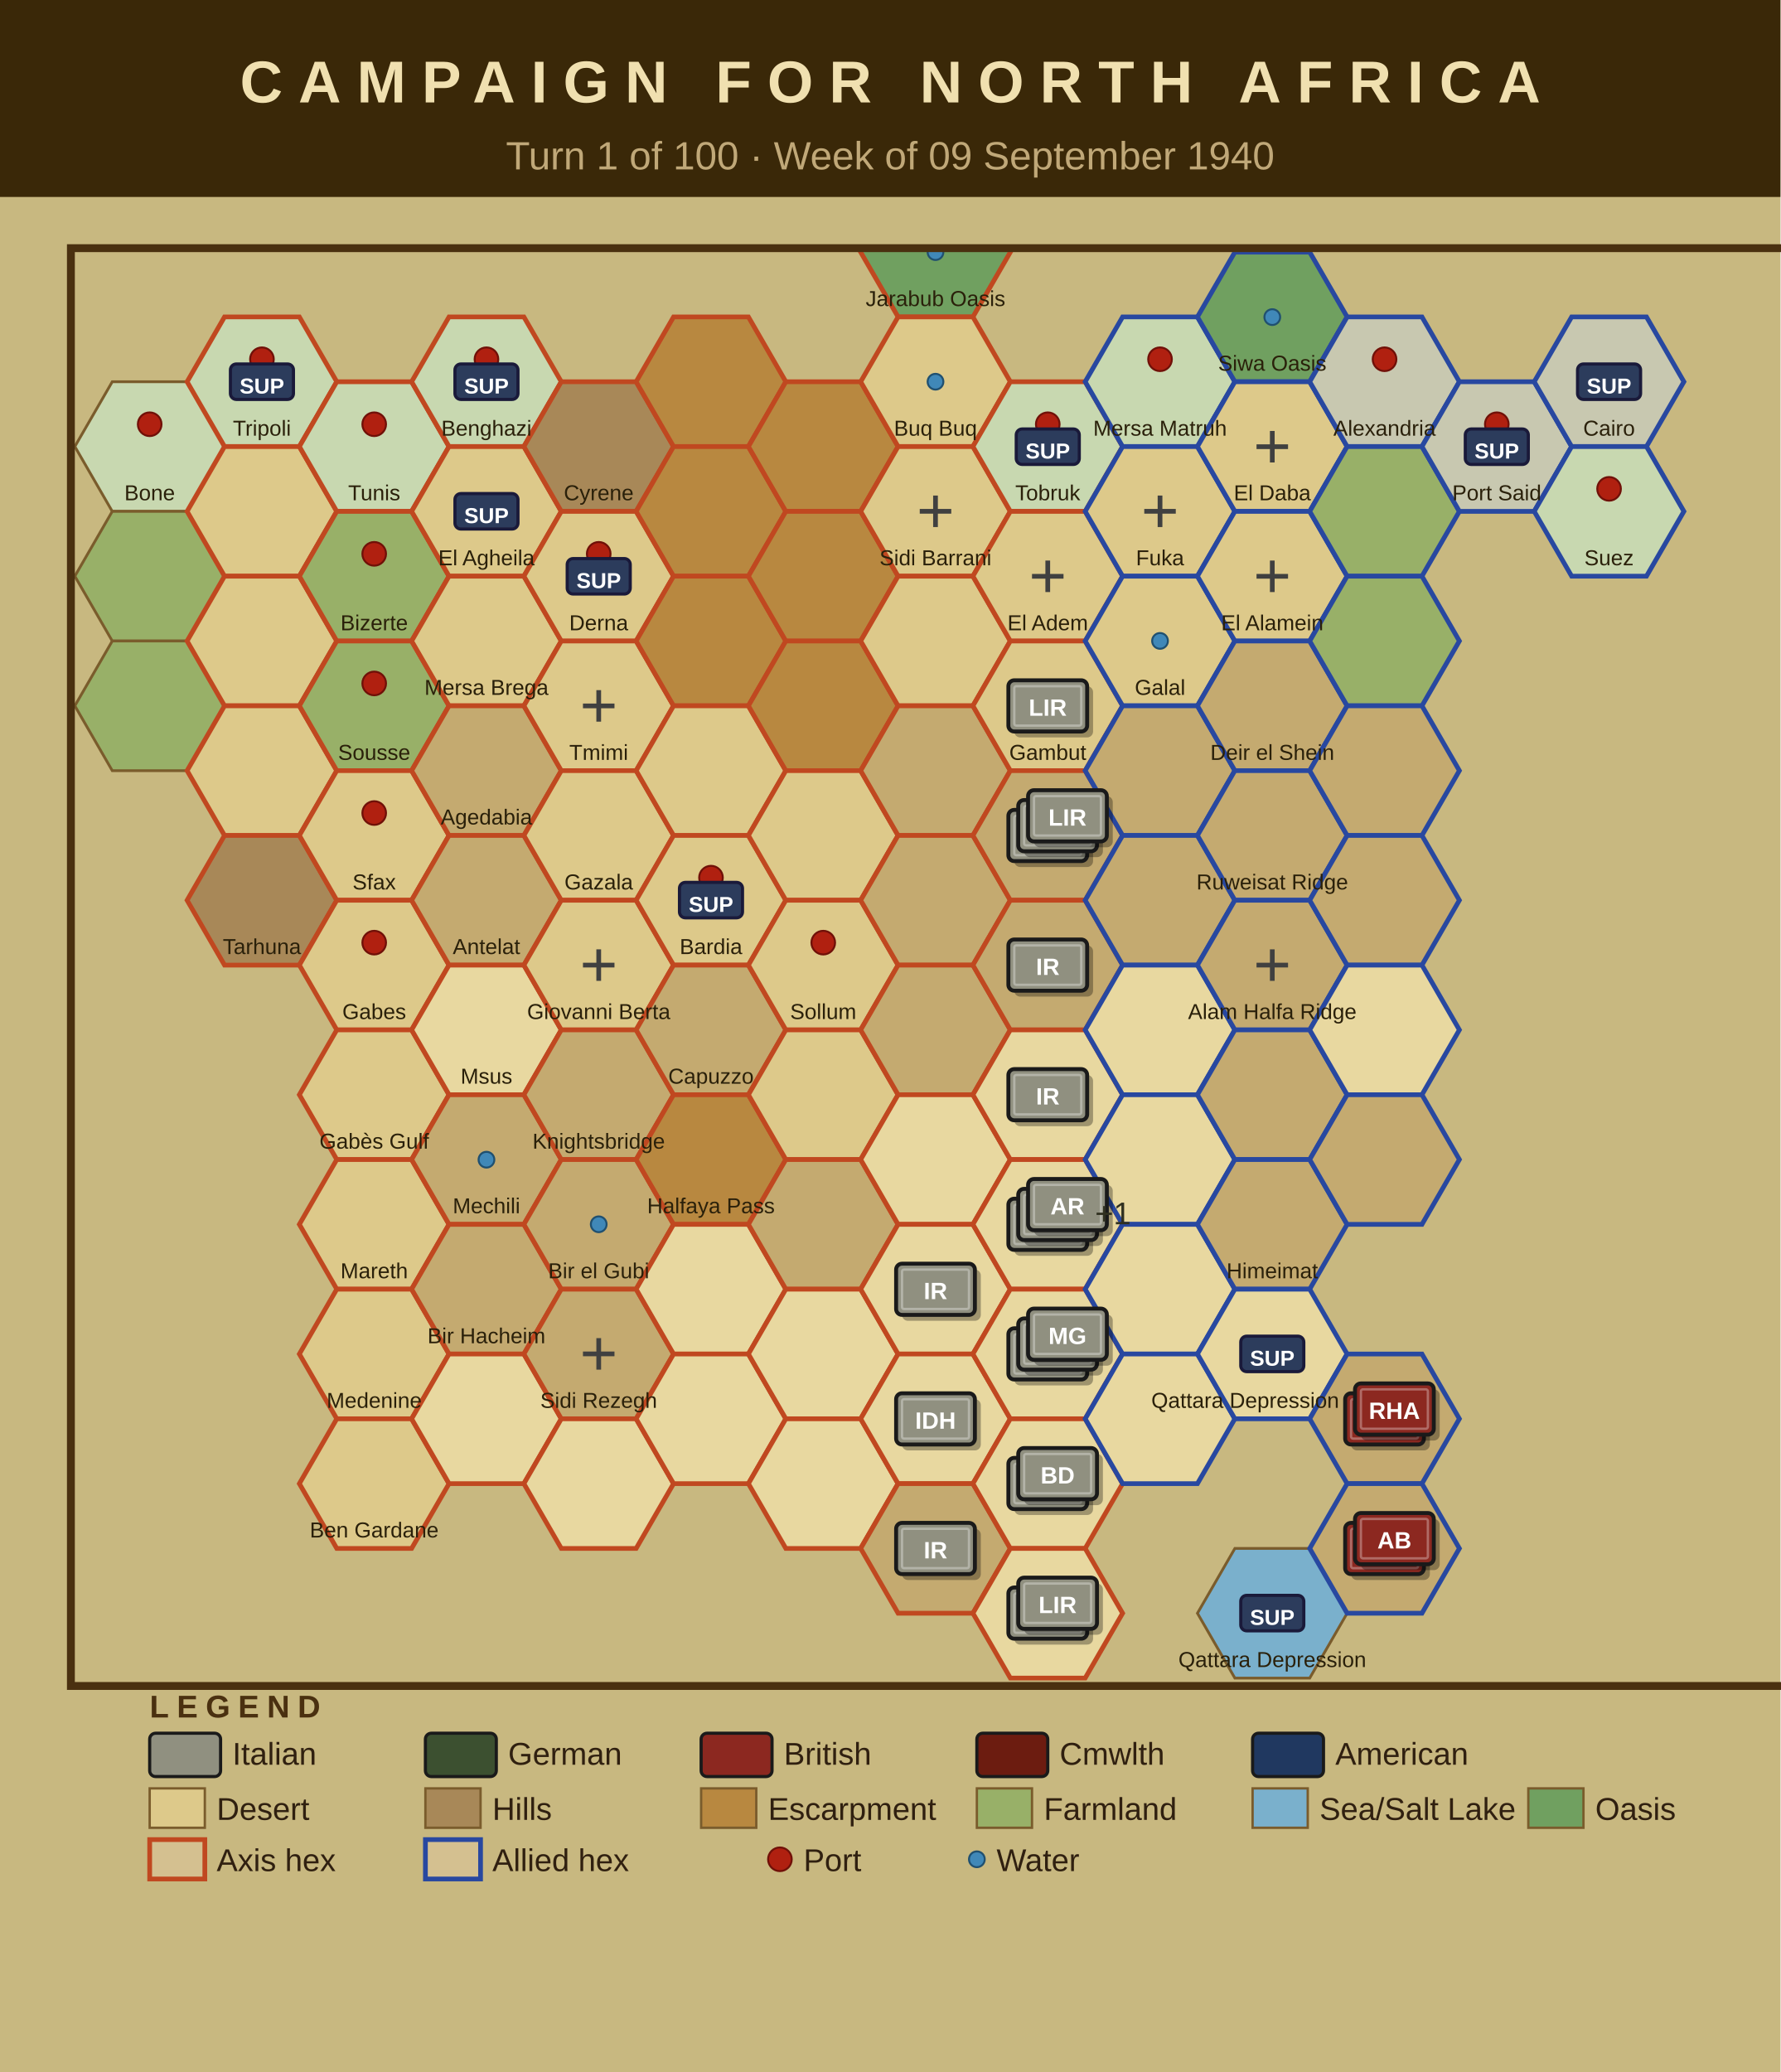
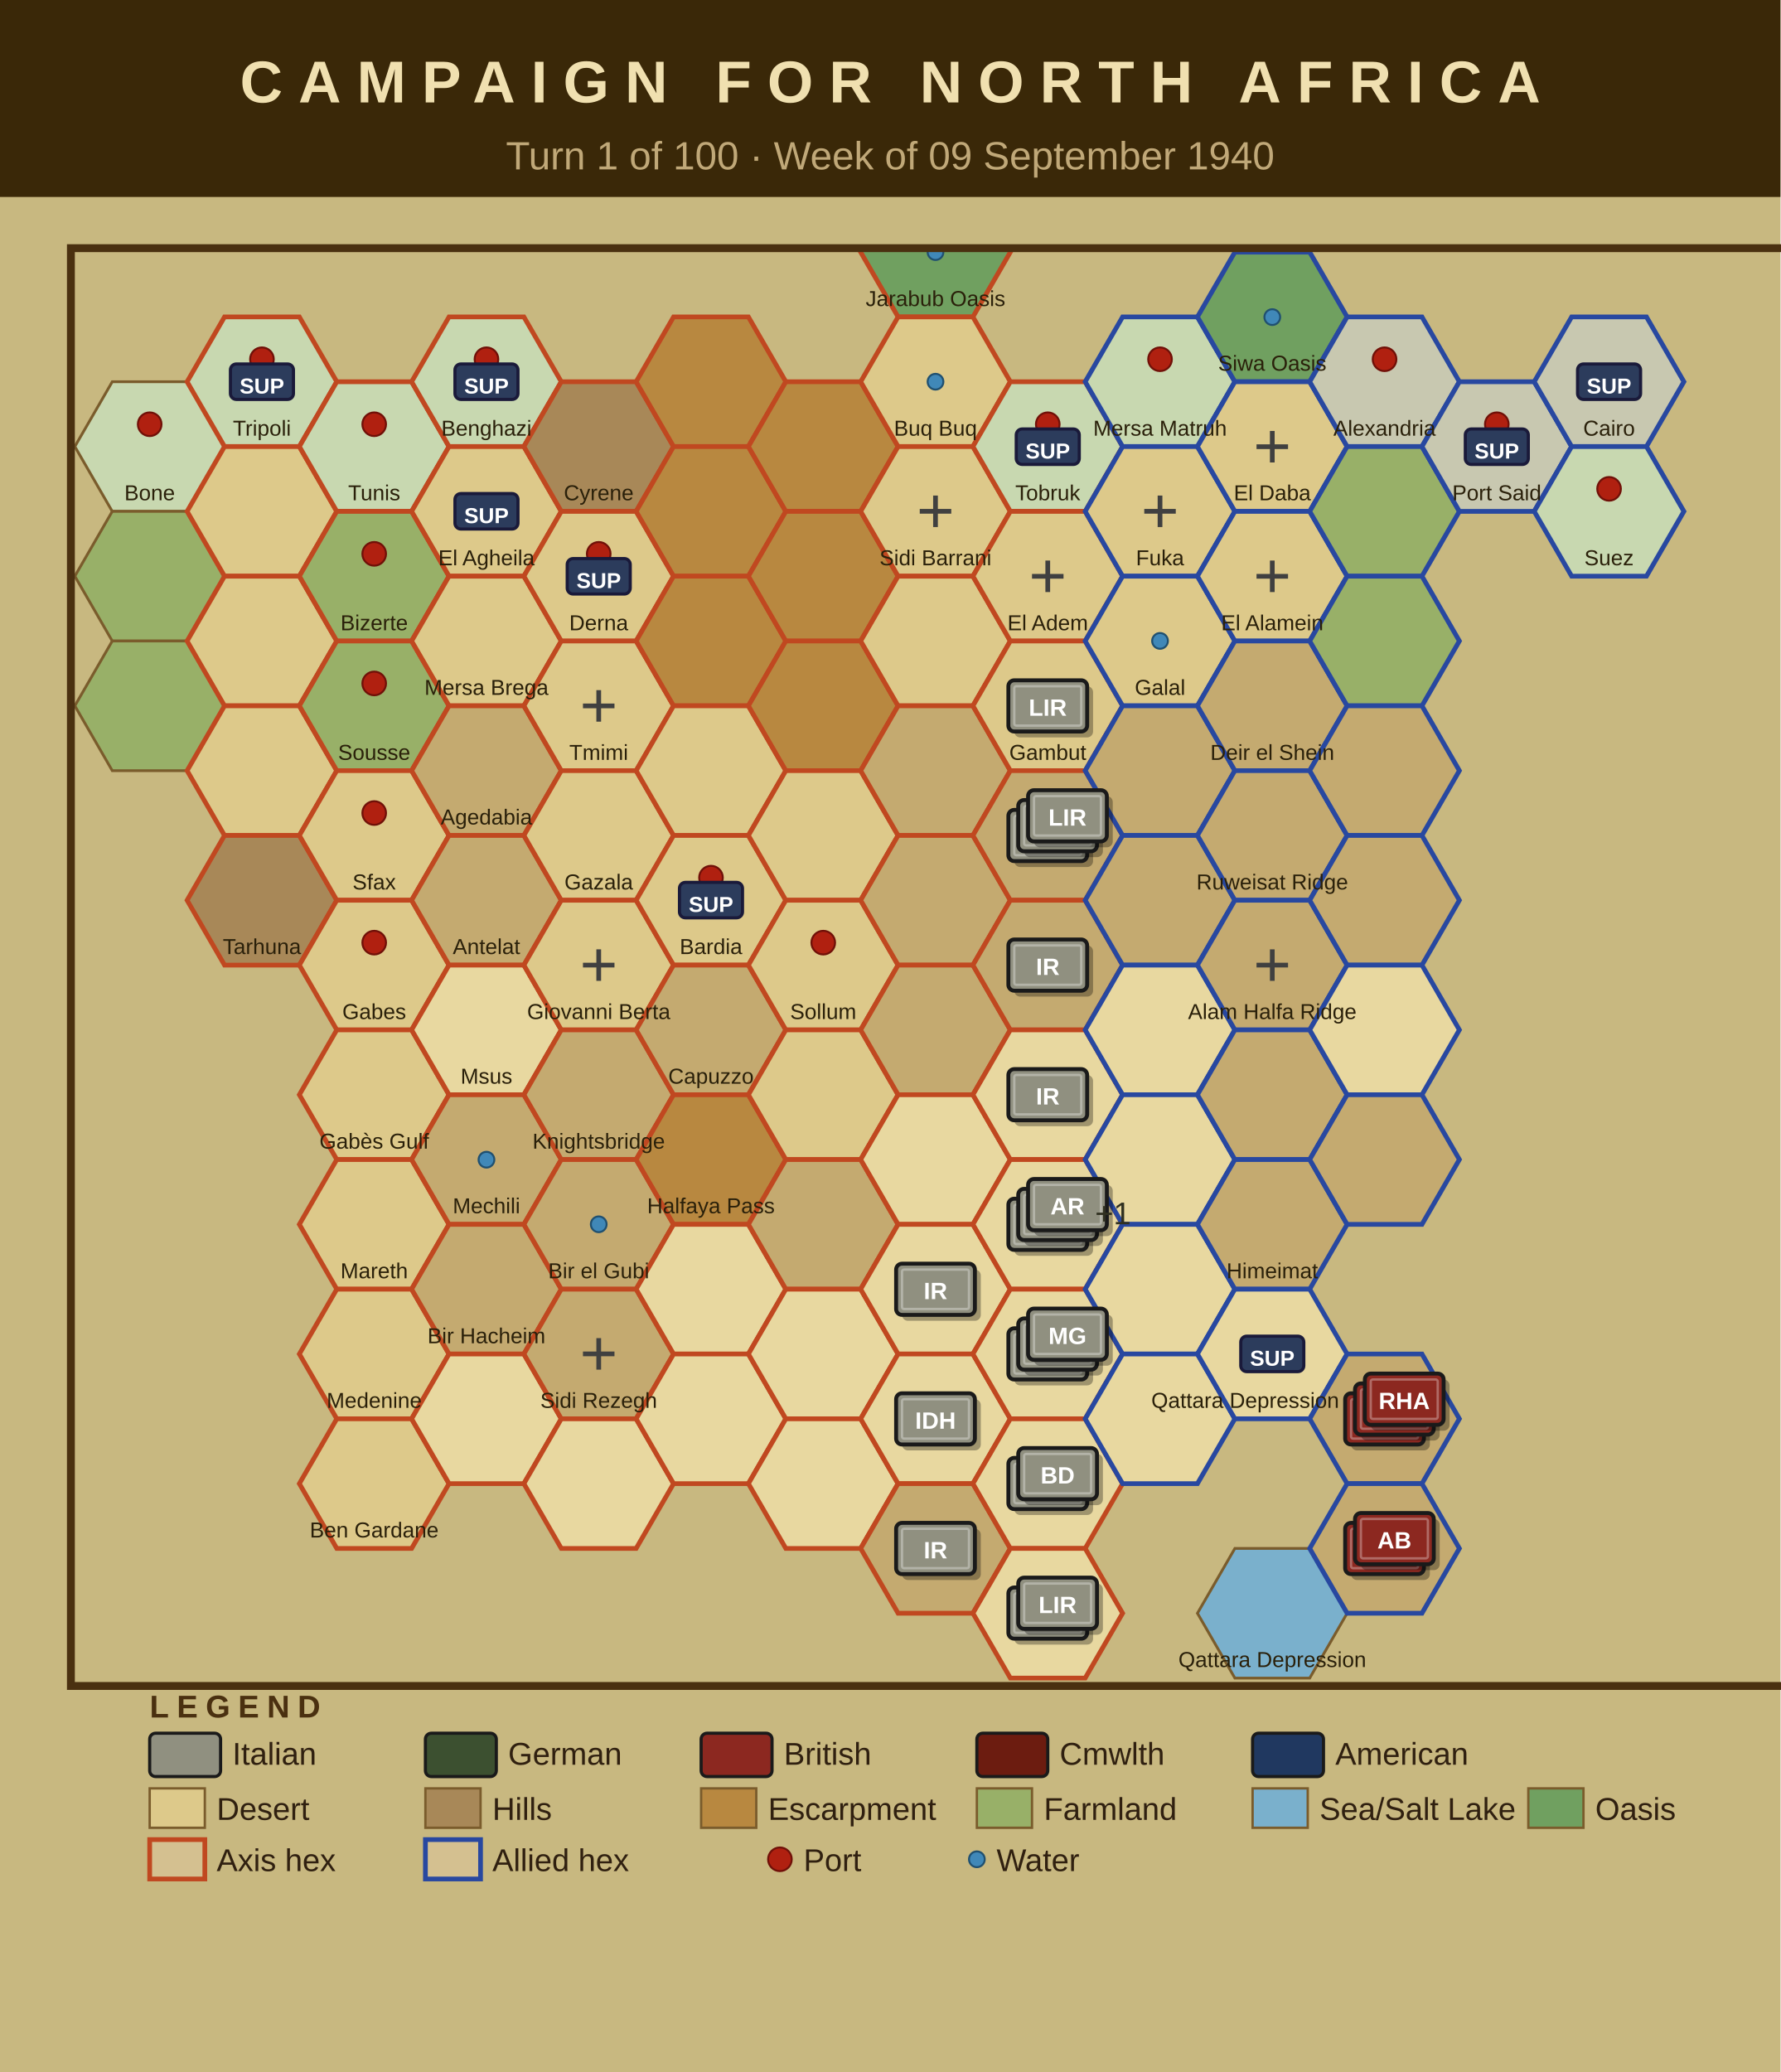
<svg xmlns="http://www.w3.org/2000/svg" width="452" height="526" font-family="Arial Narrow,Arial,Helvetica,sans-serif">
  <defs>
    <clipPath id="mc">
      <rect x="18.0" y="63.0" width="435.5" height="365.0" />
    </clipPath>
  </defs>
  <rect width="452" height="526" fill="#c8b880" />
  <rect x="0" y="0" width="452" height="50" fill="#3a2808" />
  <text x="226" y="26" text-anchor="middle" font-size="15" font-weight="bold" letter-spacing="4" fill="#f0e0b0">CAMPAIGN FOR NORTH AFRICA</text>
  <text x="226" y="43" text-anchor="middle" font-size="10" fill="#c0a878">Turn 1 of 100  ·  Week of 09 September 1940</text>
  <g id="tiles" clip-path="url(#mc)">
    <polygon points="57.00,113.36 47.50,129.82 28.50,129.82 19.00,113.36 28.50,96.91 47.50,96.91" fill="#c8d8b0" stroke="#7a5c2c" stroke-width="0.7" />
    <circle cx="38.0" cy="107.7" r="3" fill="#b02010" stroke="#701008" stroke-width="0.5" />
    <polygon points="57.00,146.27 47.50,162.73 28.50,162.73 19.00,146.27 28.50,129.82 47.50,129.82" fill="#98b068" stroke="#7a5c2c" stroke-width="0.7" />
    <polygon points="57.00,179.18 47.50,195.64 28.50,195.64 19.00,179.18 28.50,162.73 47.50,162.73" fill="#98b068" stroke="#7a5c2c" stroke-width="0.7" />
    <polygon points="85.50,96.91 76.00,113.36 57.00,113.36 47.50,96.91 57.00,80.45 76.00,80.45" fill="#c8d8b0" stroke="#c04820" stroke-width="1.2" />
    <circle cx="66.5" cy="91.2" r="3" fill="#b02010" stroke="#701008" stroke-width="0.5" />
    <polygon points="85.50,129.82 76.00,146.27 57.00,146.27 47.50,129.82 57.00,113.36 76.00,113.36" fill="#ddc98a" stroke="#c04820" stroke-width="1.2" />
    <polygon points="85.50,162.73 76.00,179.18 57.00,179.18 47.50,162.73 57.00,146.27 76.00,146.27" fill="#ddc98a" stroke="#c04820" stroke-width="1.2" />
    <polygon points="85.50,195.64 76.00,212.09 57.00,212.09 47.50,195.64 57.00,179.18 76.00,179.18" fill="#ddc98a" stroke="#c04820" stroke-width="1.2" />
    <polygon points="85.50,228.54 76.00,245.00 57.00,245.00 47.50,228.54 57.00,212.09 76.00,212.09" fill="#a88858" stroke="#c04820" stroke-width="1.2" />
    <polygon points="114.00,113.36 104.50,129.82 85.50,129.82 76.00,113.36 85.50,96.91 104.50,96.91" fill="#c8d8b0" stroke="#c04820" stroke-width="1.2" />
    <circle cx="95.0" cy="107.7" r="3" fill="#b02010" stroke="#701008" stroke-width="0.5" />
    <polygon points="114.00,146.27 104.50,162.73 85.50,162.73 76.00,146.27 85.50,129.82 104.50,129.82" fill="#98b068" stroke="#c04820" stroke-width="1.2" />
    <circle cx="95.0" cy="140.6" r="3" fill="#b02010" stroke="#701008" stroke-width="0.5" />
    <polygon points="114.00,179.18 104.50,195.64 85.50,195.64 76.00,179.18 85.50,162.73 104.50,162.73" fill="#98b068" stroke="#c04820" stroke-width="1.2" />
    <circle cx="95.0" cy="173.5" r="3" fill="#b02010" stroke="#701008" stroke-width="0.5" />
    <polygon points="114.00,212.09 104.50,228.54 85.50,228.54 76.00,212.09 85.50,195.64 104.50,195.64" fill="#ddc98a" stroke="#c04820" stroke-width="1.2" />
    <circle cx="95.0" cy="206.4" r="3" fill="#b02010" stroke="#701008" stroke-width="0.5" />
    <polygon points="114.00,245.00 104.50,261.45 85.50,261.45 76.00,245.00 85.50,228.54 104.50,228.54" fill="#ddc98a" stroke="#c04820" stroke-width="1.2" />
    <circle cx="95.0" cy="239.3" r="3" fill="#b02010" stroke="#701008" stroke-width="0.5" />
    <polygon points="114.00,277.91 104.50,294.36 85.50,294.36 76.00,277.91 85.50,261.45 104.50,261.45" fill="#ddc98a" stroke="#c04820" stroke-width="1.2" />
    <polygon points="114.00,310.82 104.50,327.27 85.50,327.27 76.00,310.82 85.50,294.36 104.50,294.36" fill="#ddc98a" stroke="#c04820" stroke-width="1.2" />
    <polygon points="114.00,343.73 104.50,360.18 85.50,360.18 76.00,343.73 85.50,327.27 104.50,327.27" fill="#ddc98a" stroke="#c04820" stroke-width="1.2" />
    <polygon points="114.00,376.64 104.50,393.09 85.50,393.09 76.00,376.64 85.50,360.18 104.50,360.18" fill="#ddc98a" stroke="#c04820" stroke-width="1.2" />
    <polygon points="142.50,96.91 133.00,113.36 114.00,113.36 104.50,96.91 114.00,80.45 133.00,80.45" fill="#c8d8b0" stroke="#c04820" stroke-width="1.2" />
    <circle cx="123.5" cy="91.2" r="3" fill="#b02010" stroke="#701008" stroke-width="0.5" />
    <polygon points="142.50,129.82 133.00,146.27 114.00,146.27 104.50,129.82 114.00,113.36 133.00,113.36" fill="#ddc98a" stroke="#c04820" stroke-width="1.2" />
    <polygon points="142.50,162.73 133.00,179.18 114.00,179.18 104.50,162.73 114.00,146.27 133.00,146.27" fill="#ddc98a" stroke="#c04820" stroke-width="1.2" />
    <polygon points="142.50,195.64 133.00,212.09 114.00,212.09 104.50,195.64 114.00,179.18 133.00,179.18" fill="#c4aa70" stroke="#c04820" stroke-width="1.2" />
    <polygon points="142.50,228.54 133.00,245.00 114.00,245.00 104.50,228.54 114.00,212.09 133.00,212.09" fill="#c4aa70" stroke="#c04820" stroke-width="1.2" />
    <polygon points="142.50,261.45 133.00,277.91 114.00,277.91 104.50,261.45 114.00,245.00 133.00,245.00" fill="#e8d8a0" stroke="#c04820" stroke-width="1.2" />
    <polygon points="142.50,294.36 133.00,310.82 114.00,310.82 104.50,294.36 114.00,277.91 133.00,277.91" fill="#c4aa70" stroke="#c04820" stroke-width="1.2" />
    <circle cx="123.5" cy="294.4" r="2" fill="#4088b8" stroke="#205070" stroke-width="0.5" />
    <polygon points="142.50,327.27 133.00,343.73 114.00,343.73 104.50,327.27 114.00,310.82 133.00,310.82" fill="#c4aa70" stroke="#c04820" stroke-width="1.2" />
    <polygon points="142.50,360.18 133.00,376.64 114.00,376.64 104.50,360.18 114.00,343.73 133.00,343.73" fill="#e8d8a0" stroke="#c04820" stroke-width="1.2" />
    <polygon points="171.00,113.36 161.50,129.82 142.50,129.82 133.00,113.36 142.50,96.91 161.50,96.91" fill="#a88858" stroke="#c04820" stroke-width="1.2" />
    <polygon points="171.00,146.27 161.50,162.73 142.50,162.73 133.00,146.27 142.50,129.82 161.50,129.82" fill="#ddc98a" stroke="#c04820" stroke-width="1.2" />
    <circle cx="152.0" cy="140.6" r="3" fill="#b02010" stroke="#701008" stroke-width="0.5" />
    <polygon points="171.00,179.18 161.50,195.64 142.50,195.64 133.00,179.18 142.50,162.73 161.50,162.73" fill="#ddc98a" stroke="#c04820" stroke-width="1.2" />
    <line x1="148.0" y1="179.2" x2="156.0" y2="179.2" stroke="#404040" stroke-width="1.2" />
    <line x1="152.0" y1="175.2" x2="152.0" y2="183.2" stroke="#404040" stroke-width="1.2" />
    <polygon points="171.00,212.09 161.50,228.54 142.50,228.54 133.00,212.09 142.50,195.64 161.50,195.64" fill="#ddc98a" stroke="#c04820" stroke-width="1.2" />
    <polygon points="171.00,245.00 161.50,261.45 142.50,261.45 133.00,245.00 142.50,228.54 161.50,228.54" fill="#ddc98a" stroke="#c04820" stroke-width="1.2" />
    <line x1="148.0" y1="245.0" x2="156.0" y2="245.0" stroke="#404040" stroke-width="1.2" />
    <line x1="152.0" y1="241.0" x2="152.0" y2="249.0" stroke="#404040" stroke-width="1.2" />
    <polygon points="171.00,277.91 161.50,294.36 142.50,294.36 133.00,277.91 142.50,261.45 161.50,261.45" fill="#c4aa70" stroke="#c04820" stroke-width="1.2" />
    <polygon points="171.00,310.82 161.50,327.27 142.50,327.27 133.00,310.82 142.50,294.36 161.50,294.36" fill="#c4aa70" stroke="#c04820" stroke-width="1.2" />
    <circle cx="152.0" cy="310.8" r="2" fill="#4088b8" stroke="#205070" stroke-width="0.5" />
    <polygon points="171.00,343.73 161.50,360.18 142.50,360.18 133.00,343.73 142.50,327.27 161.50,327.27" fill="#c4aa70" stroke="#c04820" stroke-width="1.2" />
    <line x1="148.0" y1="343.7" x2="156.0" y2="343.7" stroke="#404040" stroke-width="1.2" />
    <line x1="152.0" y1="339.7" x2="152.0" y2="347.7" stroke="#404040" stroke-width="1.2" />
    <polygon points="171.00,376.64 161.50,393.09 142.50,393.09 133.00,376.64 142.50,360.18 161.50,360.18" fill="#e8d8a0" stroke="#c04820" stroke-width="1.2" />
    <polygon points="199.50,96.91 190.00,113.36 171.00,113.36 161.50,96.91 171.00,80.45 190.00,80.45" fill="#b88840" stroke="#c04820" stroke-width="1.2" />
    <polygon points="199.50,129.82 190.00,146.27 171.00,146.27 161.50,129.82 171.00,113.36 190.00,113.36" fill="#b88840" stroke="#c04820" stroke-width="1.2" />
    <polygon points="199.50,162.73 190.00,179.18 171.00,179.18 161.50,162.73 171.00,146.27 190.00,146.27" fill="#b88840" stroke="#c04820" stroke-width="1.2" />
    <polygon points="199.50,195.64 190.00,212.09 171.00,212.09 161.50,195.64 171.00,179.18 190.00,179.18" fill="#ddc98a" stroke="#c04820" stroke-width="1.2" />
    <polygon points="199.50,228.54 190.00,245.00 171.00,245.00 161.50,228.54 171.00,212.09 190.00,212.09" fill="#ddc98a" stroke="#c04820" stroke-width="1.2" />
    <circle cx="180.5" cy="222.8" r="3" fill="#b02010" stroke="#701008" stroke-width="0.5" />
    <polygon points="199.50,261.45 190.00,277.91 171.00,277.91 161.50,261.45 171.00,245.00 190.00,245.00" fill="#c4aa70" stroke="#c04820" stroke-width="1.2" />
    <polygon points="199.50,294.36 190.00,310.82 171.00,310.82 161.50,294.36 171.00,277.91 190.00,277.91" fill="#b88840" stroke="#c04820" stroke-width="1.2" />
    <polygon points="199.50,327.27 190.00,343.73 171.00,343.73 161.50,327.27 171.00,310.82 190.00,310.82" fill="#e8d8a0" stroke="#c04820" stroke-width="1.2" />
    <polygon points="199.50,360.18 190.00,376.64 171.00,376.64 161.50,360.18 171.00,343.73 190.00,343.73" fill="#e8d8a0" stroke="#c04820" stroke-width="1.2" />
    <polygon points="228.00,113.36 218.50,129.82 199.50,129.82 190.00,113.36 199.50,96.91 218.50,96.91" fill="#b88840" stroke="#c04820" stroke-width="1.2" />
    <polygon points="228.00,146.27 218.50,162.73 199.50,162.73 190.00,146.27 199.50,129.82 218.50,129.82" fill="#b88840" stroke="#c04820" stroke-width="1.2" />
    <polygon points="228.00,179.18 218.50,195.64 199.50,195.64 190.00,179.18 199.50,162.73 218.50,162.73" fill="#b88840" stroke="#c04820" stroke-width="1.2" />
    <polygon points="228.00,212.09 218.50,228.54 199.50,228.54 190.00,212.09 199.50,195.64 218.50,195.64" fill="#ddc98a" stroke="#c04820" stroke-width="1.2" />
    <polygon points="228.00,245.00 218.50,261.45 199.50,261.45 190.00,245.00 199.50,228.54 218.50,228.54" fill="#ddc98a" stroke="#c04820" stroke-width="1.2" />
    <circle cx="209.0" cy="239.3" r="3" fill="#b02010" stroke="#701008" stroke-width="0.5" />
    <polygon points="228.00,277.91 218.50,294.36 199.50,294.36 190.00,277.91 199.50,261.45 218.50,261.45" fill="#ddc98a" stroke="#c04820" stroke-width="1.2" />
    <polygon points="228.00,310.82 218.50,327.27 199.50,327.27 190.00,310.82 199.50,294.36 218.50,294.36" fill="#c4aa70" stroke="#c04820" stroke-width="1.2" />
    <polygon points="228.00,343.73 218.50,360.18 199.50,360.18 190.00,343.73 199.50,327.27 218.50,327.27" fill="#e8d8a0" stroke="#c04820" stroke-width="1.2" />
    <polygon points="228.00,376.64 218.50,393.09 199.50,393.09 190.00,376.64 199.50,360.18 218.50,360.18" fill="#e8d8a0" stroke="#c04820" stroke-width="1.2" />
    <polygon points="256.50,64.00 247.00,80.45 228.00,80.45 218.50,64.00 228.00,47.55 247.00,47.55" fill="#70a060" stroke="#c04820" stroke-width="1.2" />
    <circle cx="237.5" cy="64.0" r="2" fill="#4088b8" stroke="#205070" stroke-width="0.5" />
    <polygon points="256.50,96.91 247.00,113.36 228.00,113.36 218.50,96.91 228.00,80.45 247.00,80.45" fill="#ddc98a" stroke="#c04820" stroke-width="1.2" />
    <circle cx="237.5" cy="96.9" r="2" fill="#4088b8" stroke="#205070" stroke-width="0.5" />
    <polygon points="256.50,129.82 247.00,146.27 228.00,146.27 218.50,129.82 228.00,113.36 247.00,113.36" fill="#ddc98a" stroke="#c04820" stroke-width="1.2" />
    <line x1="233.5" y1="129.8" x2="241.5" y2="129.8" stroke="#404040" stroke-width="1.2" />
    <line x1="237.5" y1="125.8" x2="237.5" y2="133.8" stroke="#404040" stroke-width="1.2" />
    <polygon points="256.50,162.73 247.00,179.18 228.00,179.18 218.50,162.73 228.00,146.27 247.00,146.27" fill="#ddc98a" stroke="#c04820" stroke-width="1.2" />
    <polygon points="256.50,195.64 247.00,212.09 228.00,212.09 218.50,195.64 228.00,179.18 247.00,179.18" fill="#c4aa70" stroke="#c04820" stroke-width="1.2" />
    <polygon points="256.50,228.54 247.00,245.00 228.00,245.00 218.50,228.54 228.00,212.09 247.00,212.09" fill="#c4aa70" stroke="#c04820" stroke-width="1.2" />
    <polygon points="256.50,261.45 247.00,277.91 228.00,277.91 218.50,261.45 228.00,245.00 247.00,245.00" fill="#c4aa70" stroke="#c04820" stroke-width="1.2" />
    <polygon points="256.50,294.36 247.00,310.82 228.00,310.82 218.50,294.36 228.00,277.91 247.00,277.91" fill="#e8d8a0" stroke="#c04820" stroke-width="1.2" />
    <polygon points="256.50,327.27 247.00,343.73 228.00,343.73 218.50,327.27 228.00,310.82 247.00,310.82" fill="#e8d8a0" stroke="#c04820" stroke-width="1.2" />
    <polygon points="256.50,360.18 247.00,376.64 228.00,376.64 218.50,360.18 228.00,343.73 247.00,343.73" fill="#e8d8a0" stroke="#c04820" stroke-width="1.2" />
    <polygon points="256.50,393.09 247.00,409.54 228.00,409.54 218.50,393.09 228.00,376.64 247.00,376.64" fill="#c4aa70" stroke="#c04820" stroke-width="1.2" />
    <polygon points="285.00,113.36 275.50,129.82 256.50,129.82 247.00,113.36 256.50,96.91 275.50,96.91" fill="#c8d8b0" stroke="#c04820" stroke-width="1.2" />
    <circle cx="266.0" cy="107.7" r="3" fill="#b02010" stroke="#701008" stroke-width="0.5" />
    <polygon points="285.00,146.27 275.50,162.73 256.50,162.73 247.00,146.27 256.50,129.82 275.50,129.82" fill="#ddc98a" stroke="#c04820" stroke-width="1.2" />
    <line x1="262.0" y1="146.3" x2="270.0" y2="146.3" stroke="#404040" stroke-width="1.2" />
    <line x1="266.0" y1="142.3" x2="266.0" y2="150.3" stroke="#404040" stroke-width="1.2" />
    <polygon points="285.00,179.18 275.50,195.64 256.50,195.64 247.00,179.18 256.50,162.73 275.50,162.73" fill="#ddc98a" stroke="#c04820" stroke-width="1.2" />
    <polygon points="285.00,212.09 275.50,228.54 256.50,228.54 247.00,212.09 256.50,195.64 275.50,195.64" fill="#c4aa70" stroke="#c04820" stroke-width="1.2" />
    <polygon points="285.00,245.00 275.50,261.45 256.50,261.45 247.00,245.00 256.50,228.54 275.50,228.54" fill="#c4aa70" stroke="#c04820" stroke-width="1.2" />
    <polygon points="285.00,277.91 275.50,294.36 256.50,294.36 247.00,277.91 256.50,261.45 275.50,261.45" fill="#e8d8a0" stroke="#c04820" stroke-width="1.2" />
    <polygon points="285.00,310.82 275.50,327.27 256.50,327.27 247.00,310.82 256.50,294.36 275.50,294.36" fill="#e8d8a0" stroke="#c04820" stroke-width="1.2" />
    <polygon points="285.00,343.73 275.50,360.18 256.50,360.18 247.00,343.73 256.50,327.27 275.50,327.27" fill="#e8d8a0" stroke="#c04820" stroke-width="1.2" />
    <polygon points="285.00,376.64 275.50,393.09 256.50,393.09 247.00,376.64 256.50,360.18 275.50,360.18" fill="#e8d8a0" stroke="#c04820" stroke-width="1.2" />
    <polygon points="285.00,409.54 275.50,426.00 256.50,426.00 247.00,409.54 256.50,393.09 275.50,393.09" fill="#e8d8a0" stroke="#c04820" stroke-width="1.2" />
    <polygon points="313.50,96.91 304.00,113.36 285.00,113.36 275.50,96.91 285.00,80.45 304.00,80.45" fill="#c8d8b0" stroke="#2848a0" stroke-width="1.2" />
    <circle cx="294.5" cy="91.2" r="3" fill="#b02010" stroke="#701008" stroke-width="0.5" />
    <polygon points="313.50,129.82 304.00,146.27 285.00,146.27 275.50,129.82 285.00,113.36 304.00,113.36" fill="#ddc98a" stroke="#2848a0" stroke-width="1.2" />
    <line x1="290.5" y1="129.8" x2="298.5" y2="129.8" stroke="#404040" stroke-width="1.2" />
    <line x1="294.5" y1="125.8" x2="294.5" y2="133.8" stroke="#404040" stroke-width="1.2" />
    <polygon points="313.50,162.73 304.00,179.18 285.00,179.18 275.50,162.73 285.00,146.27 304.00,146.27" fill="#ddc98a" stroke="#2848a0" stroke-width="1.2" />
    <circle cx="294.5" cy="162.7" r="2" fill="#4088b8" stroke="#205070" stroke-width="0.5" />
    <polygon points="313.50,195.64 304.00,212.09 285.00,212.09 275.50,195.64 285.00,179.18 304.00,179.18" fill="#c4aa70" stroke="#2848a0" stroke-width="1.2" />
    <polygon points="313.50,228.54 304.00,245.00 285.00,245.00 275.50,228.54 285.00,212.09 304.00,212.09" fill="#c4aa70" stroke="#2848a0" stroke-width="1.2" />
    <polygon points="313.50,261.45 304.00,277.91 285.00,277.91 275.50,261.45 285.00,245.00 304.00,245.00" fill="#e8d8a0" stroke="#2848a0" stroke-width="1.2" />
    <polygon points="313.50,294.36 304.00,310.82 285.00,310.82 275.50,294.36 285.00,277.91 304.00,277.91" fill="#e8d8a0" stroke="#2848a0" stroke-width="1.2" />
    <polygon points="313.50,327.27 304.00,343.73 285.00,343.73 275.50,327.27 285.00,310.82 304.00,310.82" fill="#e8d8a0" stroke="#2848a0" stroke-width="1.2" />
    <polygon points="313.50,360.18 304.00,376.64 285.00,376.64 275.50,360.18 285.00,343.73 304.00,343.73" fill="#e8d8a0" stroke="#2848a0" stroke-width="1.2" />
    <polygon points="342.00,80.45 332.50,96.91 313.50,96.91 304.00,80.45 313.50,64.00 332.50,64.00" fill="#70a060" stroke="#2848a0" stroke-width="1.2" />
    <circle cx="323.0" cy="80.5" r="2" fill="#4088b8" stroke="#205070" stroke-width="0.5" />
    <polygon points="342.00,113.36 332.50,129.82 313.50,129.82 304.00,113.36 313.50,96.91 332.50,96.91" fill="#ddc98a" stroke="#2848a0" stroke-width="1.2" />
    <line x1="319.0" y1="113.4" x2="327.0" y2="113.4" stroke="#404040" stroke-width="1.2" />
    <line x1="323.0" y1="109.4" x2="323.0" y2="117.4" stroke="#404040" stroke-width="1.2" />
    <polygon points="342.00,146.27 332.50,162.73 313.50,162.73 304.00,146.27 313.50,129.82 332.50,129.82" fill="#ddc98a" stroke="#2848a0" stroke-width="1.2" />
    <line x1="319.0" y1="146.3" x2="327.0" y2="146.3" stroke="#404040" stroke-width="1.2" />
    <line x1="323.0" y1="142.3" x2="323.0" y2="150.3" stroke="#404040" stroke-width="1.2" />
    <polygon points="342.00,179.18 332.50,195.64 313.50,195.64 304.00,179.18 313.50,162.73 332.50,162.73" fill="#c4aa70" stroke="#2848a0" stroke-width="1.2" />
    <polygon points="342.00,212.09 332.50,228.54 313.50,228.54 304.00,212.09 313.50,195.64 332.50,195.64" fill="#c4aa70" stroke="#2848a0" stroke-width="1.2" />
    <polygon points="342.00,245.00 332.50,261.45 313.50,261.45 304.00,245.00 313.50,228.54 332.50,228.54" fill="#c4aa70" stroke="#2848a0" stroke-width="1.2" />
    <line x1="319.0" y1="245.0" x2="327.0" y2="245.0" stroke="#404040" stroke-width="1.2" />
    <line x1="323.0" y1="241.0" x2="323.0" y2="249.0" stroke="#404040" stroke-width="1.2" />
    <polygon points="342.00,277.91 332.50,294.36 313.50,294.36 304.00,277.91 313.50,261.45 332.50,261.45" fill="#c4aa70" stroke="#2848a0" stroke-width="1.2" />
    <polygon points="342.00,310.82 332.50,327.27 313.50,327.27 304.00,310.82 313.50,294.36 332.50,294.36" fill="#c4aa70" stroke="#2848a0" stroke-width="1.2" />
    <polygon points="342.00,343.73 332.50,360.18 313.50,360.18 304.00,343.73 313.50,327.27 332.50,327.27" fill="#e8d8a0" stroke="#2848a0" stroke-width="1.2" />
    <polygon points="342.00,409.54 332.50,426.00 313.50,426.00 304.00,409.54 313.50,393.09 332.50,393.09" fill="#7ab0cc" stroke="#7a5c2c" stroke-width="0.7" />
    <polygon points="370.50,96.91 361.00,113.36 342.00,113.36 332.50,96.91 342.00,80.45 361.00,80.45" fill="#c8c8b0" stroke="#2848a0" stroke-width="1.2" />
    <circle cx="351.5" cy="91.2" r="3" fill="#b02010" stroke="#701008" stroke-width="0.5" />
    <polygon points="370.50,129.82 361.00,146.27 342.00,146.27 332.50,129.82 342.00,113.36 361.00,113.36" fill="#98b068" stroke="#2848a0" stroke-width="1.2" />
    <polygon points="370.50,162.73 361.00,179.18 342.00,179.18 332.50,162.73 342.00,146.27 361.00,146.27" fill="#98b068" stroke="#2848a0" stroke-width="1.2" />
    <polygon points="370.50,195.64 361.00,212.09 342.00,212.09 332.50,195.64 342.00,179.18 361.00,179.18" fill="#c4aa70" stroke="#2848a0" stroke-width="1.2" />
    <polygon points="370.50,228.54 361.00,245.00 342.00,245.00 332.50,228.54 342.00,212.09 361.00,212.09" fill="#c4aa70" stroke="#2848a0" stroke-width="1.2" />
    <polygon points="370.50,261.45 361.00,277.91 342.00,277.91 332.50,261.45 342.00,245.00 361.00,245.00" fill="#e8d8a0" stroke="#2848a0" stroke-width="1.2" />
    <polygon points="370.50,294.36 361.00,310.82 342.00,310.82 332.50,294.36 342.00,277.91 361.00,277.91" fill="#c4aa70" stroke="#2848a0" stroke-width="1.2" />
    <polygon points="370.50,360.18 361.00,376.64 342.00,376.64 332.50,360.18 342.00,343.73 361.00,343.73" fill="#c4aa70" stroke="#2848a0" stroke-width="1.2" />
    <polygon points="370.50,393.09 361.00,409.54 342.00,409.54 332.50,393.09 342.00,376.64 361.00,376.64" fill="#c4aa70" stroke="#2848a0" stroke-width="1.2" />
    <polygon points="399.00,113.36 389.50,129.82 370.50,129.82 361.00,113.36 370.50,96.91 389.50,96.91" fill="#c8c8b0" stroke="#2848a0" stroke-width="1.2" />
    <circle cx="380.0" cy="107.7" r="3" fill="#b02010" stroke="#701008" stroke-width="0.5" />
    <polygon points="427.50,96.91 418.00,113.36 399.00,113.36 389.50,96.91 399.00,80.45 418.00,80.45" fill="#c8c8b0" stroke="#2848a0" stroke-width="1.2" />
    <circle cx="408.5" cy="96.9" r="2" fill="#4088b8" stroke="#205070" stroke-width="0.5" />
    <polygon points="427.50,129.82 418.00,146.27 399.00,146.27 389.50,129.82 399.00,113.36 418.00,113.36" fill="#c8d8b0" stroke="#2848a0" stroke-width="1.2" />
    <circle cx="408.5" cy="124.1" r="3" fill="#b02010" stroke="#701008" stroke-width="0.5" />
  </g>
  <g id="names" clip-path="url(#mc)" font-size="5.5" fill="#2a200a" text-anchor="middle">
    <text x="38.0" y="127.0">Bone</text>
    <text x="66.5" y="110.6">Tripoli</text>
    <text x="66.5" y="242.2">Tarhuna</text>
    <text x="95.0" y="127.0">Tunis</text>
    <text x="95.0" y="160.0">Bizerte</text>
    <text x="95.0" y="192.9">Sousse</text>
    <text x="95.0" y="225.8">Sfax</text>
    <text x="95.0" y="258.7">Gabes</text>
    <text x="95.0" y="291.6">Gabès Gulf</text>
    <text x="95.0" y="324.5">Mareth</text>
    <text x="95.0" y="357.4">Medenine</text>
    <text x="95.0" y="390.3">Ben Gardane</text>
    <text x="123.5" y="110.6">Benghazi</text>
    <text x="123.5" y="143.5">El Agheila</text>
    <text x="123.5" y="176.4">Mersa Brega</text>
    <text x="123.5" y="209.3">Agedabia</text>
    <text x="123.5" y="242.2">Antelat</text>
    <text x="123.5" y="275.1">Msus</text>
    <text x="123.5" y="308.0">Mechili</text>
    <text x="123.5" y="341.0">Bir Hacheim</text>
    <text x="152.0" y="127.0">Cyrene</text>
    <text x="152.0" y="160.0">Derna</text>
    <text x="152.0" y="192.9">Tmimi</text>
    <text x="152.0" y="225.8">Gazala</text>
    <text x="152.0" y="258.7">Giovanni Berta</text>
    <text x="152.0" y="291.6">Knightsbridge</text>
    <text x="152.0" y="324.5">Bir el Gubi</text>
    <text x="152.0" y="357.4">Sidi Rezegh</text>
    <text x="180.5" y="242.2">Bardia</text>
    <text x="180.5" y="275.1">Capuzzo</text>
    <text x="180.5" y="308.0">Halfaya Pass</text>
    <text x="209.0" y="258.7">Sollum</text>
    <text x="237.5" y="77.7">Jarabub Oasis</text>
    <text x="237.5" y="110.6">Buq Buq</text>
    <text x="237.5" y="143.5">Sidi Barrani</text>
    <text x="266.0" y="127.0">Tobruk</text>
    <text x="266.0" y="160.0">El Adem</text>
    <text x="266.0" y="192.9">Gambut</text>
    <text x="294.5" y="110.6">Mersa Matruh</text>
    <text x="294.5" y="143.5">Fuka</text>
    <text x="294.5" y="176.4">Galal</text>
    <text x="323.0" y="94.1">Siwa Oasis</text>
    <text x="323.0" y="127.0">El Daba</text>
    <text x="323.0" y="160.0">El Alamein</text>
    <text x="323.0" y="192.9">Deir el Shein</text>
    <text x="323.0" y="225.8">Ruweisat Ridge</text>
    <text x="323.0" y="258.7">Alam Halfa Ridge</text>
    <text x="323.0" y="324.5">Himeimat</text>
    <text x="323.0" y="357.4">Qattara Depression edge</text>
    <text x="323.0" y="423.2">Qattara Depression</text>
    <text x="351.5" y="110.6">Alexandria</text>
    <text x="380.0" y="127.0">Port Said</text>
    <text x="408.5" y="110.6">Cairo</text>
    <text x="408.5" y="143.5">Suez</text>
  </g>
  <g id="depots" clip-path="url(#mc)">
    <rect x="58.5" y="92.4" width="16" height="9" rx="1.5" fill="#2c3c5c" stroke="#1a1a3a" stroke-width="0.8" />
    <text x="66.5" y="99.9" text-anchor="middle" font-size="5.5" font-weight="bold" fill="#ffffff">SUP</text>
    <rect x="115.5" y="92.4" width="16" height="9" rx="1.5" fill="#2c3c5c" stroke="#1a1a3a" stroke-width="0.8" />
    <text x="123.5" y="99.9" text-anchor="middle" font-size="5.5" font-weight="bold" fill="#ffffff">SUP</text>
    <rect x="172.5" y="224.0" width="16" height="9" rx="1.5" fill="#2c3c5c" stroke="#1a1a3a" stroke-width="0.8" />
    <text x="180.5" y="231.5" text-anchor="middle" font-size="5.5" font-weight="bold" fill="#ffffff">SUP</text>
    <rect x="144.0" y="141.8" width="16" height="9" rx="1.5" fill="#2c3c5c" stroke="#1a1a3a" stroke-width="0.8" />
    <text x="152.0" y="149.3" text-anchor="middle" font-size="5.5" font-weight="bold" fill="#ffffff">SUP</text>
    <rect x="115.5" y="125.3" width="16" height="9" rx="1.5" fill="#2c3c5c" stroke="#1a1a3a" stroke-width="0.8" />
    <text x="123.5" y="132.8" text-anchor="middle" font-size="5.5" font-weight="bold" fill="#ffffff">SUP</text>
    <rect x="400.5" y="92.4" width="16" height="9" rx="1.5" fill="#2c3c5c" stroke="#1a1a3a" stroke-width="0.8" />
    <text x="408.5" y="99.9" text-anchor="middle" font-size="5.5" font-weight="bold" fill="#ffffff">SUP</text>
    <rect x="372.0" y="108.9" width="16" height="9" rx="1.5" fill="#2c3c5c" stroke="#1a1a3a" stroke-width="0.8" />
    <text x="380.0" y="116.4" text-anchor="middle" font-size="5.5" font-weight="bold" fill="#ffffff">SUP</text>
-     <rect x="315.0" y="405.0" width="16" height="9" rx="1.5" fill="#2c3c5c" stroke="#1a1a3a" stroke-width="0.8" />
-     <text x="323.0" y="412.5" text-anchor="middle" font-size="5.5" font-weight="bold" fill="#ffffff">SUP</text>
    <rect x="315.0" y="339.2" width="16" height="9" rx="1.5" fill="#2c3c5c" stroke="#1a1a3a" stroke-width="0.8" />
    <text x="323.0" y="346.7" text-anchor="middle" font-size="5.5" font-weight="bold" fill="#ffffff">SUP</text>
    <rect x="258.0" y="108.9" width="16" height="9" rx="1.5" fill="#2c3c5c" stroke="#1a1a3a" stroke-width="0.8" />
    <text x="266.0" y="116.4" text-anchor="middle" font-size="5.5" font-weight="bold" fill="#ffffff">SUP</text>
  </g>
  <g id="units" clip-path="url(#mc)">
    <rect x="257.5" y="305.8" width="20" height="13" rx="1.5" fill="#00000050" />
    <rect x="256.0" y="304.3" width="20" height="13" rx="1.5" fill="#909080" stroke="#1a1a1a" stroke-width="1" />
    <rect x="257.5" y="305.8" width="17" height="10" rx="0.5" fill="none" stroke="#ffffff50" stroke-width="0.6" />
    <text x="266.0" y="313.3" text-anchor="middle" font-size="6" font-weight="bold" fill="#ffffff">IAH</text>
    <rect x="260.0" y="303.3" width="20" height="13" rx="1.5" fill="#00000050" />
    <rect x="258.5" y="301.8" width="20" height="13" rx="1.5" fill="#909080" stroke="#1a1a1a" stroke-width="1" />
    <rect x="260.0" y="303.3" width="17" height="10" rx="0.5" fill="none" stroke="#ffffff50" stroke-width="0.6" />
    <text x="268.5" y="310.8" text-anchor="middle" font-size="6" font-weight="bold" fill="#ffffff">IDH</text>
    <rect x="262.5" y="300.8" width="20" height="13" rx="1.5" fill="#00000050" />
    <rect x="261.0" y="299.3" width="20" height="13" rx="1.5" fill="#909080" stroke="#1a1a1a" stroke-width="1" />
    <rect x="262.5" y="300.8" width="17" height="10" rx="0.5" fill="none" stroke="#ffffff50" stroke-width="0.6" />
    <text x="271.0" y="308.3" text-anchor="middle" font-size="6" font-weight="bold" fill="#ffffff">AR</text>
    <text x="278.0" y="310.8" font-size="8" fill="#303020">+1</text>
    <rect x="257.5" y="272.9" width="20" height="13" rx="1.5" fill="#00000050" />
    <rect x="256.0" y="271.4" width="20" height="13" rx="1.5" fill="#909080" stroke="#1a1a1a" stroke-width="1" />
    <rect x="257.5" y="272.9" width="17" height="10" rx="0.5" fill="none" stroke="#ffffff50" stroke-width="0.6" />
    <text x="266.0" y="280.4" text-anchor="middle" font-size="6" font-weight="bold" fill="#ffffff">IR</text>
    <rect x="257.5" y="207.1" width="20" height="13" rx="1.5" fill="#00000050" />
    <rect x="256.0" y="205.6" width="20" height="13" rx="1.5" fill="#909080" stroke="#1a1a1a" stroke-width="1" />
    <rect x="257.5" y="207.1" width="17" height="10" rx="0.5" fill="none" stroke="#ffffff50" stroke-width="0.6" />
    <text x="266.0" y="214.6" text-anchor="middle" font-size="6" font-weight="bold" fill="#ffffff">IR</text>
    <rect x="260.0" y="204.6" width="20" height="13" rx="1.5" fill="#00000050" />
    <rect x="258.5" y="203.1" width="20" height="13" rx="1.5" fill="#909080" stroke="#1a1a1a" stroke-width="1" />
    <rect x="260.0" y="204.6" width="17" height="10" rx="0.5" fill="none" stroke="#ffffff50" stroke-width="0.6" />
    <text x="268.5" y="212.1" text-anchor="middle" font-size="6" font-weight="bold" fill="#ffffff">LID</text>
    <rect x="262.5" y="202.1" width="20" height="13" rx="1.5" fill="#00000050" />
    <rect x="261.0" y="200.6" width="20" height="13" rx="1.5" fill="#909080" stroke="#1a1a1a" stroke-width="1" />
    <rect x="262.5" y="202.1" width="17" height="10" rx="0.5" fill="none" stroke="#ffffff50" stroke-width="0.6" />
    <text x="271.0" y="209.6" text-anchor="middle" font-size="6" font-weight="bold" fill="#ffffff">LIR</text>
    <rect x="257.5" y="338.7" width="20" height="13" rx="1.5" fill="#00000050" />
    <rect x="256.0" y="337.2" width="20" height="13" rx="1.5" fill="#909080" stroke="#1a1a1a" stroke-width="1" />
    <rect x="257.5" y="338.7" width="17" height="10" rx="0.5" fill="none" stroke="#ffffff50" stroke-width="0.6" />
    <text x="266.0" y="346.2" text-anchor="middle" font-size="6" font-weight="bold" fill="#ffffff">IDH</text>
    <rect x="260.0" y="336.2" width="20" height="13" rx="1.5" fill="#00000050" />
    <rect x="258.5" y="334.7" width="20" height="13" rx="1.5" fill="#909080" stroke="#1a1a1a" stroke-width="1" />
    <rect x="260.0" y="336.2" width="17" height="10" rx="0.5" fill="none" stroke="#ffffff50" stroke-width="0.6" />
    <text x="268.5" y="343.7" text-anchor="middle" font-size="6" font-weight="bold" fill="#ffffff">AR</text>
    <rect x="262.5" y="333.7" width="20" height="13" rx="1.5" fill="#00000050" />
    <rect x="261.0" y="332.2" width="20" height="13" rx="1.5" fill="#909080" stroke="#1a1a1a" stroke-width="1" />
    <rect x="262.5" y="333.7" width="17" height="10" rx="0.5" fill="none" stroke="#ffffff50" stroke-width="0.6" />
    <text x="271.0" y="341.2" text-anchor="middle" font-size="6" font-weight="bold" fill="#ffffff">MG</text>
    <rect x="257.5" y="240.0" width="20" height="13" rx="1.5" fill="#00000050" />
    <rect x="256.0" y="238.5" width="20" height="13" rx="1.5" fill="#909080" stroke="#1a1a1a" stroke-width="1" />
    <rect x="257.5" y="240.0" width="17" height="10" rx="0.5" fill="none" stroke="#ffffff50" stroke-width="0.6" />
    <text x="266.0" y="247.5" text-anchor="middle" font-size="6" font-weight="bold" fill="#ffffff">IR</text>
    <rect x="229.0" y="355.2" width="20" height="13" rx="1.5" fill="#00000050" />
    <rect x="227.5" y="353.7" width="20" height="13" rx="1.5" fill="#909080" stroke="#1a1a1a" stroke-width="1" />
    <rect x="229.0" y="355.2" width="17" height="10" rx="0.5" fill="none" stroke="#ffffff50" stroke-width="0.6" />
    <text x="237.5" y="362.7" text-anchor="middle" font-size="6" font-weight="bold" fill="#ffffff">IDH</text>
    <rect x="229.0" y="388.1" width="20" height="13" rx="1.5" fill="#00000050" />
    <rect x="227.5" y="386.6" width="20" height="13" rx="1.5" fill="#909080" stroke="#1a1a1a" stroke-width="1" />
    <rect x="229.0" y="388.1" width="17" height="10" rx="0.5" fill="none" stroke="#ffffff50" stroke-width="0.6" />
    <text x="237.5" y="395.6" text-anchor="middle" font-size="6" font-weight="bold" fill="#ffffff">IR</text>
    <rect x="229.0" y="322.3" width="20" height="13" rx="1.5" fill="#00000050" />
    <rect x="227.5" y="320.8" width="20" height="13" rx="1.5" fill="#909080" stroke="#1a1a1a" stroke-width="1" />
    <rect x="229.0" y="322.3" width="17" height="10" rx="0.5" fill="none" stroke="#ffffff50" stroke-width="0.6" />
    <text x="237.5" y="329.8" text-anchor="middle" font-size="6" font-weight="bold" fill="#ffffff">IR</text>
    <rect x="257.5" y="174.2" width="20" height="13" rx="1.5" fill="#00000050" />
    <rect x="256.0" y="172.7" width="20" height="13" rx="1.5" fill="#909080" stroke="#1a1a1a" stroke-width="1" />
    <rect x="257.5" y="174.2" width="17" height="10" rx="0.5" fill="none" stroke="#ffffff50" stroke-width="0.6" />
    <text x="266.0" y="181.7" text-anchor="middle" font-size="6" font-weight="bold" fill="#ffffff">LIR</text>
    <rect x="257.5" y="404.5" width="20" height="13" rx="1.5" fill="#00000050" />
    <rect x="256.0" y="403.0" width="20" height="13" rx="1.5" fill="#909080" stroke="#1a1a1a" stroke-width="1" />
    <rect x="257.5" y="404.5" width="17" height="10" rx="0.5" fill="none" stroke="#ffffff50" stroke-width="0.6" />
    <text x="266.0" y="412.0" text-anchor="middle" font-size="6" font-weight="bold" fill="#ffffff">LID</text>
    <rect x="260.0" y="402.0" width="20" height="13" rx="1.5" fill="#00000050" />
    <rect x="258.5" y="400.5" width="20" height="13" rx="1.5" fill="#909080" stroke="#1a1a1a" stroke-width="1" />
    <rect x="260.0" y="402.0" width="17" height="10" rx="0.5" fill="none" stroke="#ffffff50" stroke-width="0.6" />
    <text x="268.5" y="409.5" text-anchor="middle" font-size="6" font-weight="bold" fill="#ffffff">LIR</text>
    <rect x="257.5" y="371.6" width="20" height="13" rx="1.5" fill="#00000050" />
    <rect x="256.0" y="370.1" width="20" height="13" rx="1.5" fill="#909080" stroke="#1a1a1a" stroke-width="1" />
    <rect x="257.5" y="371.6" width="17" height="10" rx="0.5" fill="none" stroke="#ffffff50" stroke-width="0.6" />
    <text x="266.0" y="379.1" text-anchor="middle" font-size="6" font-weight="bold" fill="#ffffff">LIR</text>
    <rect x="260.0" y="369.1" width="20" height="13" rx="1.5" fill="#00000050" />
    <rect x="258.5" y="367.6" width="20" height="13" rx="1.5" fill="#909080" stroke="#1a1a1a" stroke-width="1" />
    <rect x="260.0" y="369.1" width="17" height="10" rx="0.5" fill="none" stroke="#ffffff50" stroke-width="0.6" />
    <text x="268.5" y="376.6" text-anchor="middle" font-size="6" font-weight="bold" fill="#ffffff">BD</text>
    <rect x="343.0" y="355.2" width="20" height="13" rx="1.5" fill="#00000050" />
    <rect x="341.5" y="353.7" width="20" height="13" rx="1.5" fill="#8c2820" stroke="#1a1a1a" stroke-width="1" />
    <rect x="343.0" y="355.2" width="17" height="10" rx="0.5" fill="none" stroke="#ffffff50" stroke-width="0.6" />
    <text x="351.5" y="362.7" text-anchor="middle" font-size="6" font-weight="bold" fill="#ffffff">WDF</text>
    <rect x="345.5" y="352.7" width="20" height="13" rx="1.5" fill="#00000050" />
    <rect x="344.0" y="351.2" width="20" height="13" rx="1.5" fill="#8c2820" stroke="#1a1a1a" stroke-width="1" />
    <rect x="345.5" y="352.7" width="17" height="10" rx="0.5" fill="none" stroke="#ffffff50" stroke-width="0.6" />
-     <text x="354.0" y="360.2" text-anchor="middle" font-size="6" font-weight="bold" fill="#ffffff">RHA</text>
+     <text x="354.0" y="360.2" text-anchor="middle" font-size="6" font-weight="bold" fill="#ffffff">ADH</text>
+     <rect x="348.0" y="350.2" width="20" height="13" rx="1.5" fill="#00000050" />
+     <rect x="346.5" y="348.7" width="20" height="13" rx="1.5" fill="#8c2820" stroke="#1a1a1a" stroke-width="1" />
+     <rect x="348.0" y="350.2" width="17" height="10" rx="0.5" fill="none" stroke="#ffffff50" stroke-width="0.6" />
+     <text x="356.5" y="357.7" text-anchor="middle" font-size="6" font-weight="bold" fill="#ffffff">RHA</text>
    <rect x="343.0" y="388.1" width="20" height="13" rx="1.5" fill="#00000050" />
    <rect x="341.5" y="386.6" width="20" height="13" rx="1.5" fill="#8c2820" stroke="#1a1a1a" stroke-width="1" />
    <rect x="343.0" y="388.1" width="17" height="10" rx="0.5" fill="none" stroke="#ffffff50" stroke-width="0.6" />
    <text x="351.5" y="395.6" text-anchor="middle" font-size="6" font-weight="bold" fill="#ffffff">AB</text>
    <rect x="345.5" y="385.6" width="20" height="13" rx="1.5" fill="#00000050" />
    <rect x="344.0" y="384.1" width="20" height="13" rx="1.5" fill="#8c2820" stroke="#1a1a1a" stroke-width="1" />
    <rect x="345.5" y="385.6" width="17" height="10" rx="0.5" fill="none" stroke="#ffffff50" stroke-width="0.6" />
    <text x="354.0" y="393.1" text-anchor="middle" font-size="6" font-weight="bold" fill="#ffffff">AB</text>
  </g>
  <rect x="18.0" y="63.0" width="435.5" height="365.0" fill="none" stroke="#4a3010" stroke-width="2" />
  <text x="38.0" y="436.0" font-size="8" font-weight="bold" letter-spacing="2" fill="#4a3010">LEGEND</text>
  <rect x="38.0" y="440.0" width="18" height="11" rx="1.5" fill="#909080" stroke="#1a1a1a" stroke-width="0.8" />
  <text x="59.0" y="448.0" font-size="8" fill="#302010">Italian</text>
  <rect x="108.0" y="440.0" width="18" height="11" rx="1.5" fill="#3c5030" stroke="#1a1a1a" stroke-width="0.8" />
  <text x="129.0" y="448.0" font-size="8" fill="#302010">German</text>
  <rect x="178.0" y="440.0" width="18" height="11" rx="1.5" fill="#8c2820" stroke="#1a1a1a" stroke-width="0.8" />
  <text x="199.0" y="448.0" font-size="8" fill="#302010">British</text>
  <rect x="248.0" y="440.0" width="18" height="11" rx="1.5" fill="#6c1c10" stroke="#1a1a1a" stroke-width="0.8" />
  <text x="269.0" y="448.0" font-size="8" fill="#302010">Cmwlth</text>
  <rect x="318.0" y="440.0" width="18" height="11" rx="1.5" fill="#203860" stroke="#1a1a1a" stroke-width="0.8" />
  <text x="339.0" y="448.0" font-size="8" fill="#302010">American</text>
  <rect x="38.0" y="454.0" width="14" height="10" fill="#ddc98a" stroke="#7a5c2c" stroke-width="0.6" />
  <text x="55.0" y="462.0" font-size="8" fill="#302010">Desert</text>
  <rect x="108.0" y="454.0" width="14" height="10" fill="#a88858" stroke="#7a5c2c" stroke-width="0.6" />
  <text x="125.0" y="462.0" font-size="8" fill="#302010">Hills</text>
  <rect x="178.0" y="454.0" width="14" height="10" fill="#b88840" stroke="#7a5c2c" stroke-width="0.6" />
  <text x="195.0" y="462.0" font-size="8" fill="#302010">Escarpment</text>
  <rect x="248.0" y="454.0" width="14" height="10" fill="#98b068" stroke="#7a5c2c" stroke-width="0.6" />
  <text x="265.0" y="462.0" font-size="8" fill="#302010">Farmland</text>
  <rect x="318.0" y="454.0" width="14" height="10" fill="#7ab0cc" stroke="#7a5c2c" stroke-width="0.6" />
  <text x="335.0" y="462.0" font-size="8" fill="#302010">Sea/Salt Lake</text>
  <rect x="388.0" y="454.0" width="14" height="10" fill="#70a060" stroke="#7a5c2c" stroke-width="0.6" />
  <text x="405.0" y="462.0" font-size="8" fill="#302010">Oasis</text>
  <rect x="38.0" y="467.0" width="14" height="10" fill="#d4c090" stroke="#c04820" stroke-width="1.2" />
  <text x="55.0" y="475.0" font-size="8" fill="#302010">Axis hex</text>
  <rect x="108.0" y="467.0" width="14" height="10" fill="#d4c090" stroke="#2848a0" stroke-width="1.2" />
  <text x="125.0" y="475.0" font-size="8" fill="#302010">Allied hex</text>
  <circle cx="198.0" cy="472.0" r="3" fill="#b02010" stroke="#701008" stroke-width="0.5" />
  <text x="204.0" y="475.0" font-size="8" fill="#302010">Port</text>
  <circle cx="248.0" cy="472.0" r="2" fill="#4088b8" stroke="#205070" stroke-width="0.5" />
  <text x="253.0" y="475.0" font-size="8" fill="#302010">Water</text>
</svg>
